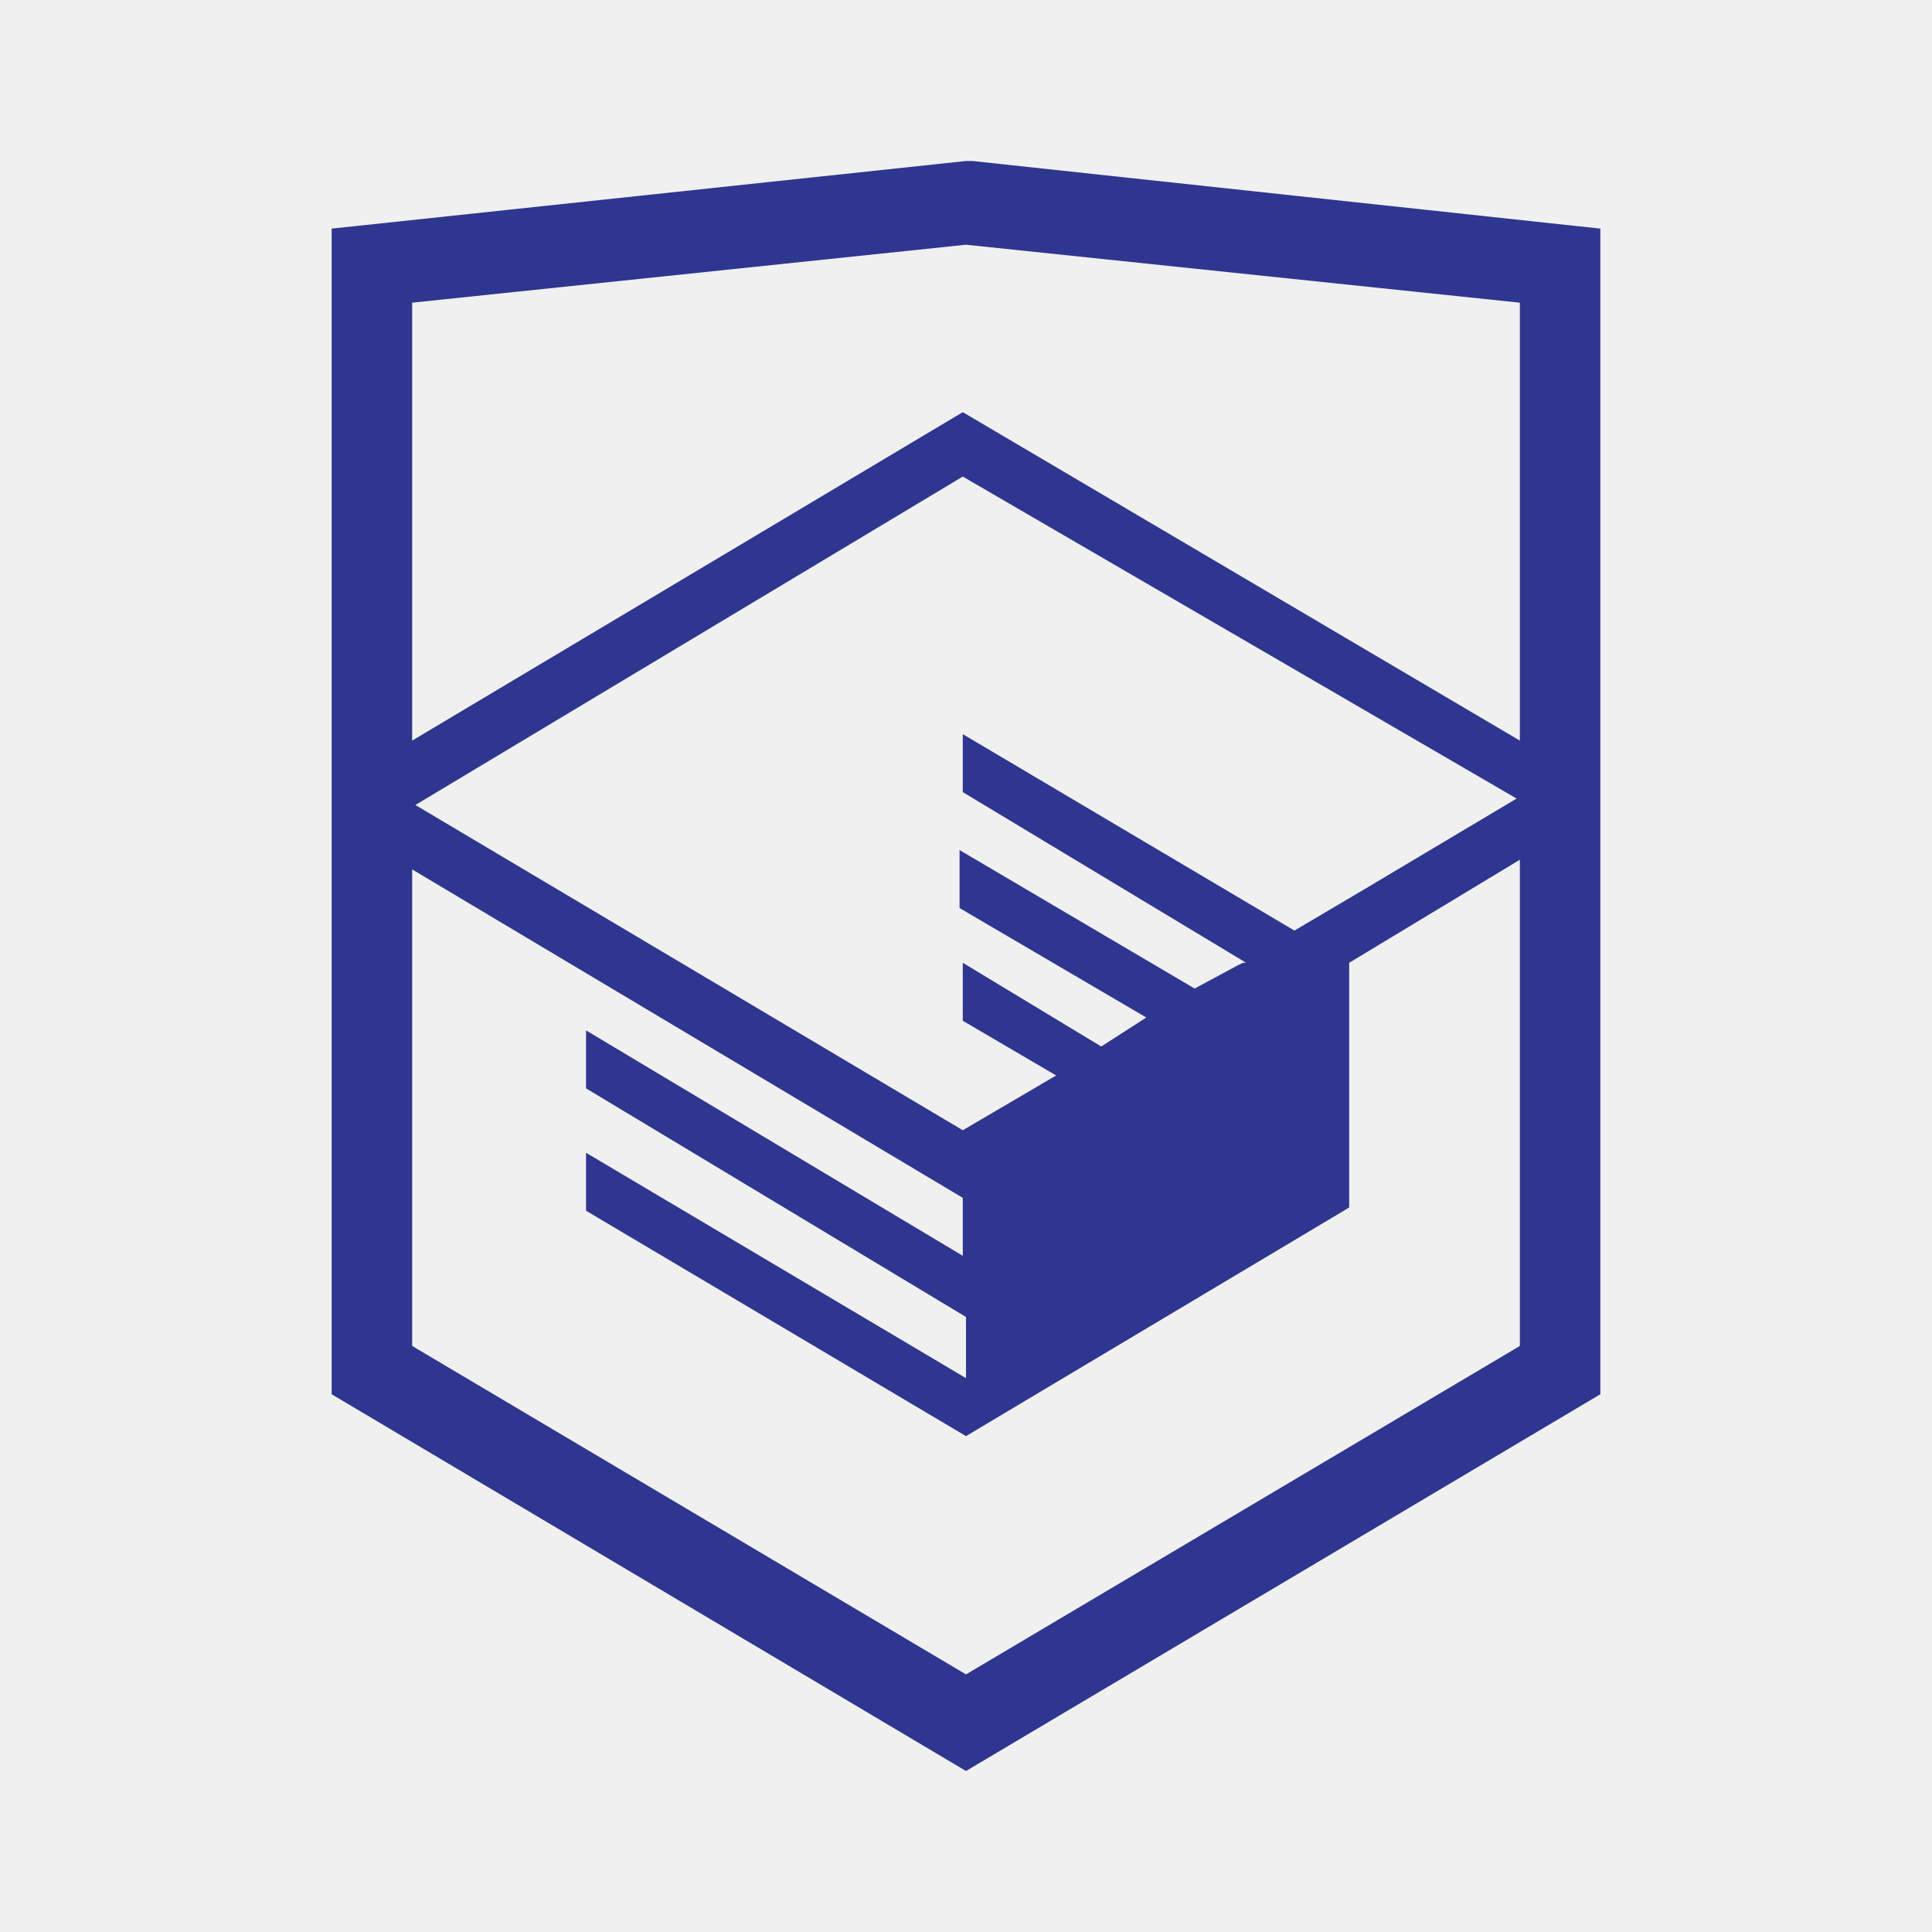
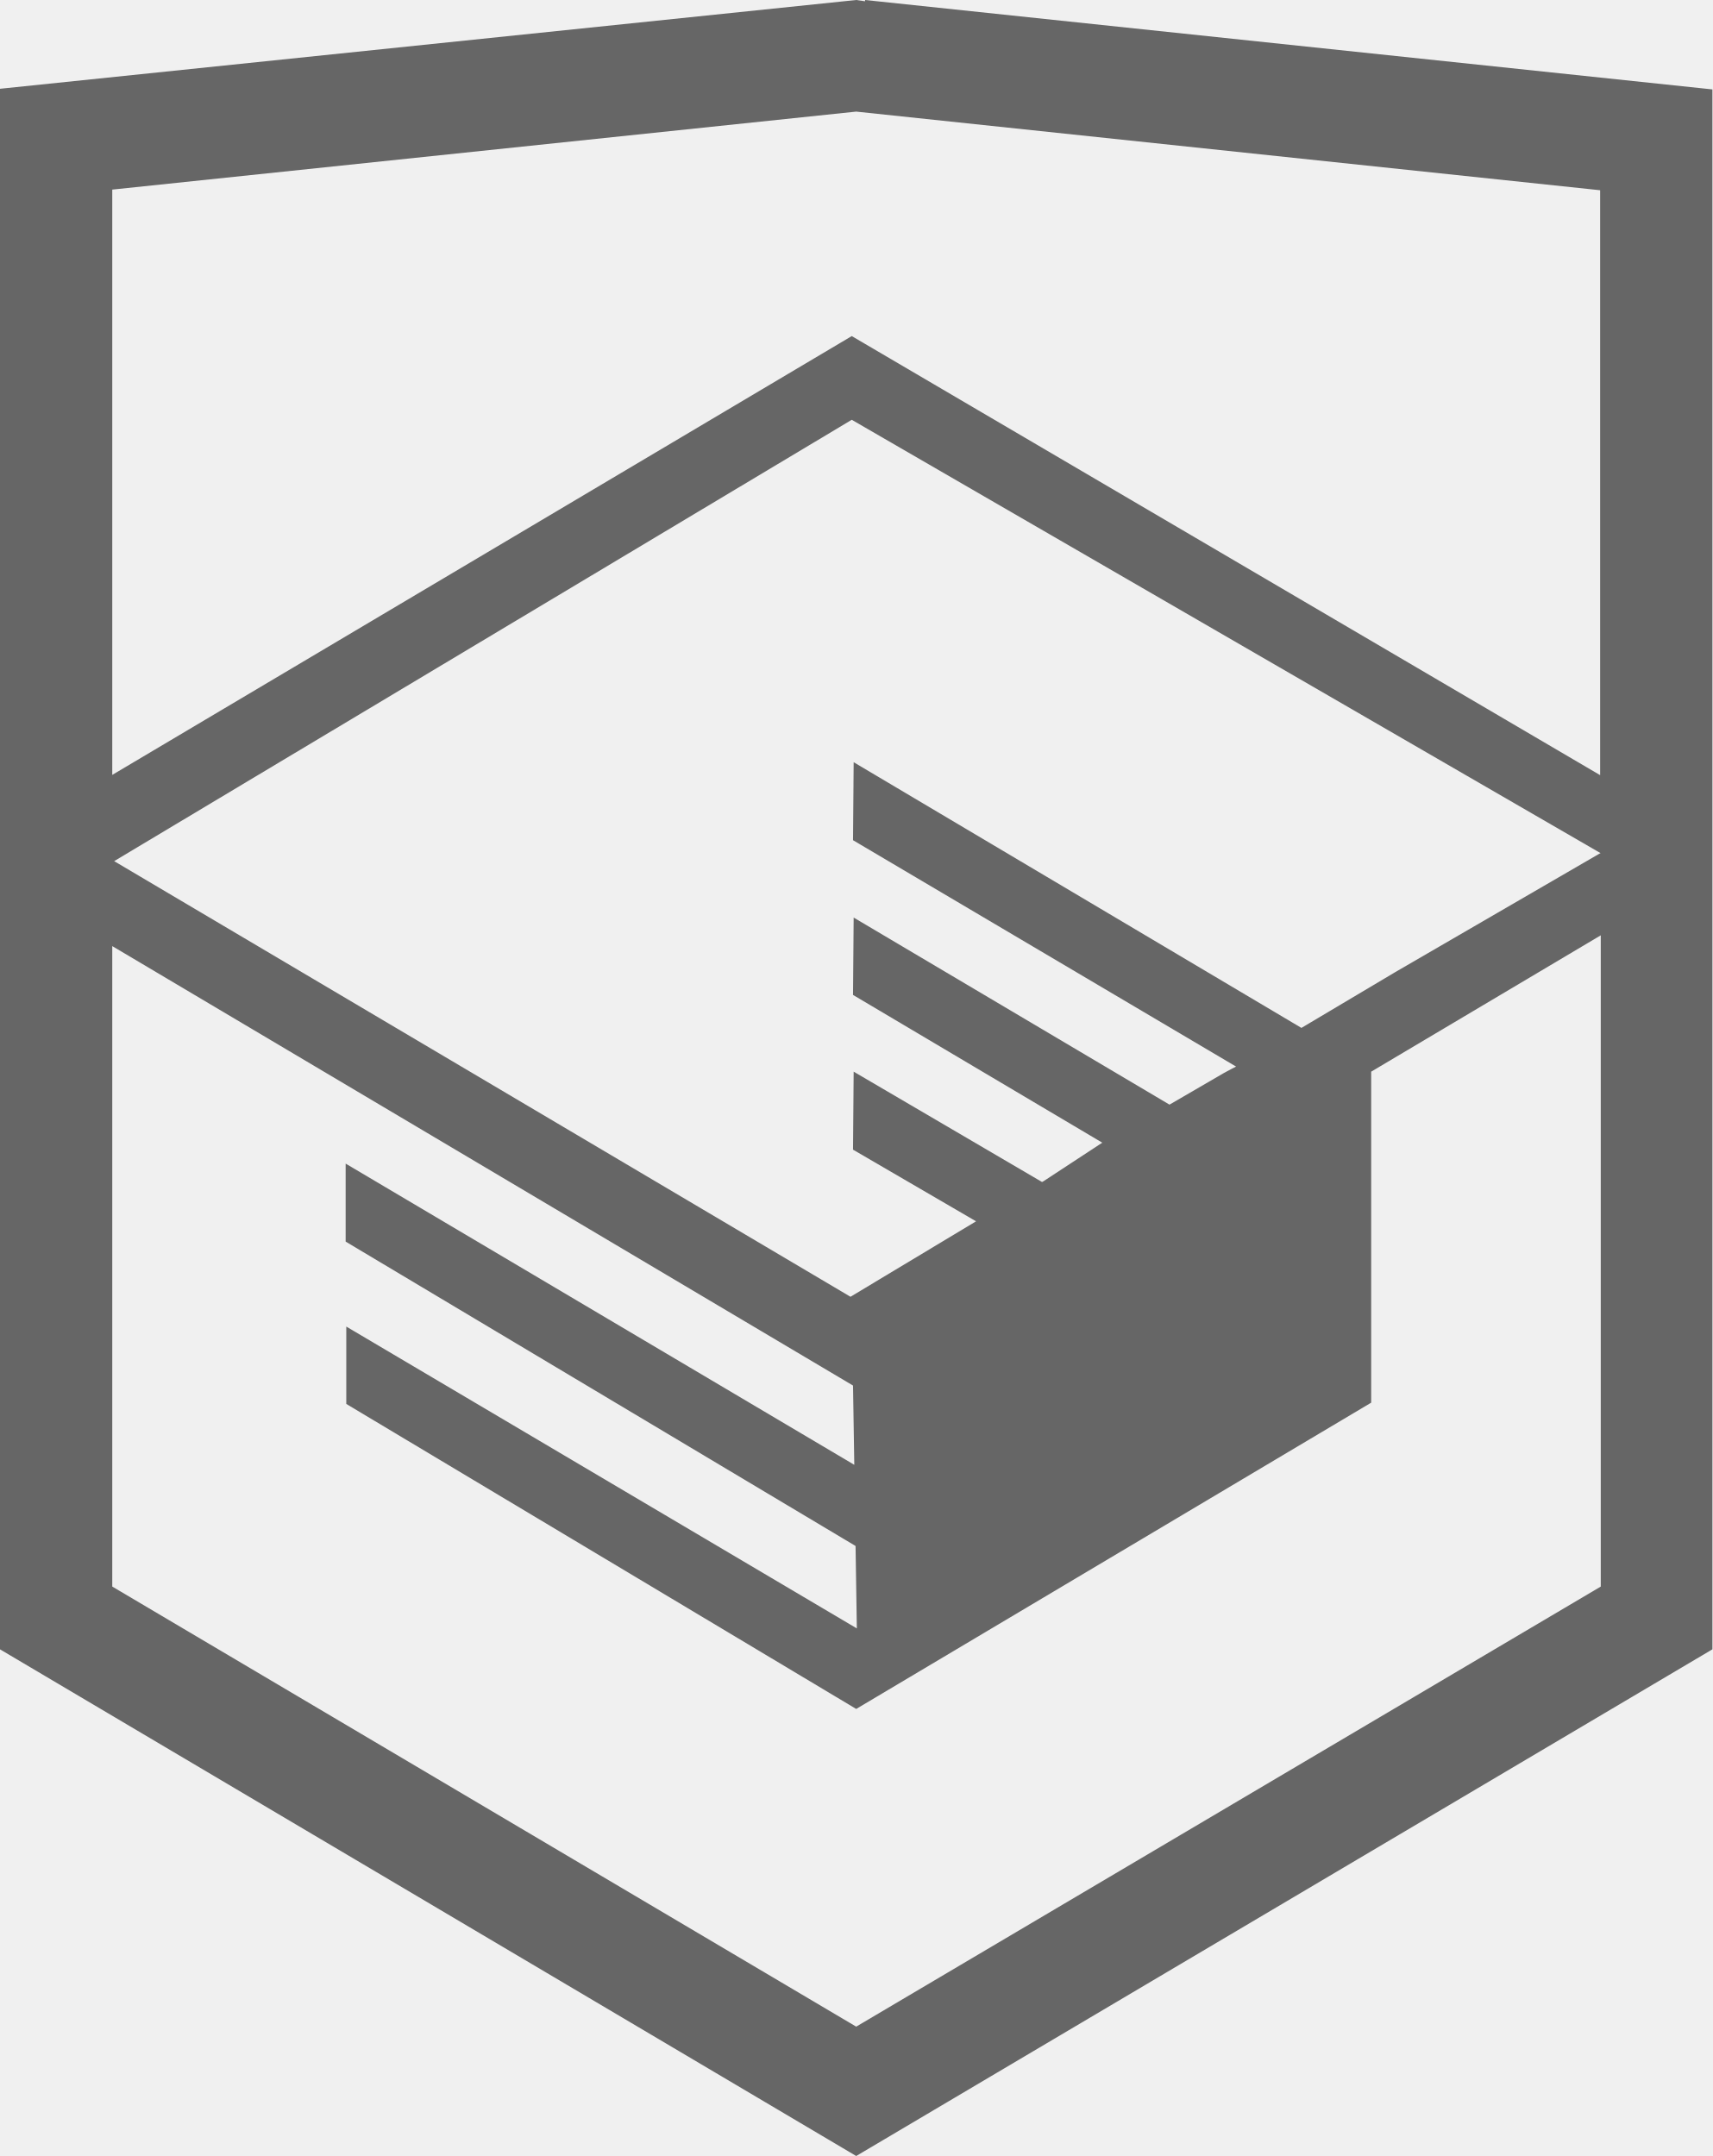
- <svg xmlns="http://www.w3.org/2000/svg" viewBox="0 0 60 60">
-   <path fill="#2E368F" d="M30.2 5h-.2l-19.7 2.1v36.2l19.7 11.7 19.7-11.7v-36.2l-19.5-2.1zm17 36.8l-17.2 10.2-17.2-10.2v-14.8l17.1 10.2v1.8l-11.7-7v1.8l11.8 7.1v1.9l-11.8-7v1.8l11.8 7 11.9-7.1v-7.6l5.3-3.2v15.1zm-.1-17l-4.7 2.8-2.2 1.3-10.3-6.1v1.8l8.8 5.3h-.1l-.2.1-1.3.7-7.3-4.3v1.8l5.8 3.4-1.4.9-4.3-2.6v1.8l2.9 1.7-2.9 1.7-17-10.1 17-10.2 17.2 10zm.1-1.8l-17.3-10.2-17.1 10.2v-13.6l17.2-1.8 17.2 1.8v13.6z" />
+ <svg xmlns="http://www.w3.org/2000/svg" width="27" height="34" fill="none">
+   <g clip-path="url(#a)">
+     <path fill="#666" d="M13.64.02 13.5 0 0 1.4v24.61L13.5 34 27 26.01V1.41L13.64 0Zm11.6 25L13.5 31.96 1.77 25.02v-10.1l11.68 6.93.02 1.25-8.02-4.75v1.23l8.04 4.8.02 1.3-8.05-4.76v1.22l8.04 4.81 8.12-4.83V16.9l3.62-2.15v10.26Zm0-11.57L22 15.33l-1.48.88-7.06-4.19-.01 1.23 6.04 3.57-.06.03-.13.07-.86.5-4.98-2.95-.01 1.22 3.93 2.33-.93.61-.02.01-2.97-1.74-.01 1.23 1.94 1.13-1.98 1.19L1.8 13.58l11.63-6.96 11.8 6.83Zm0-1.22L13.43 5.3 1.77 12.22V2.99L13.5 1.76 25.23 3v9.24Z" />
+   </g>
+   <defs>
+     <clipPath id="a">
+       <path fill="#fff" d="M0 0h27v34H0z" />
+     </clipPath>
+   </defs>
</svg>
